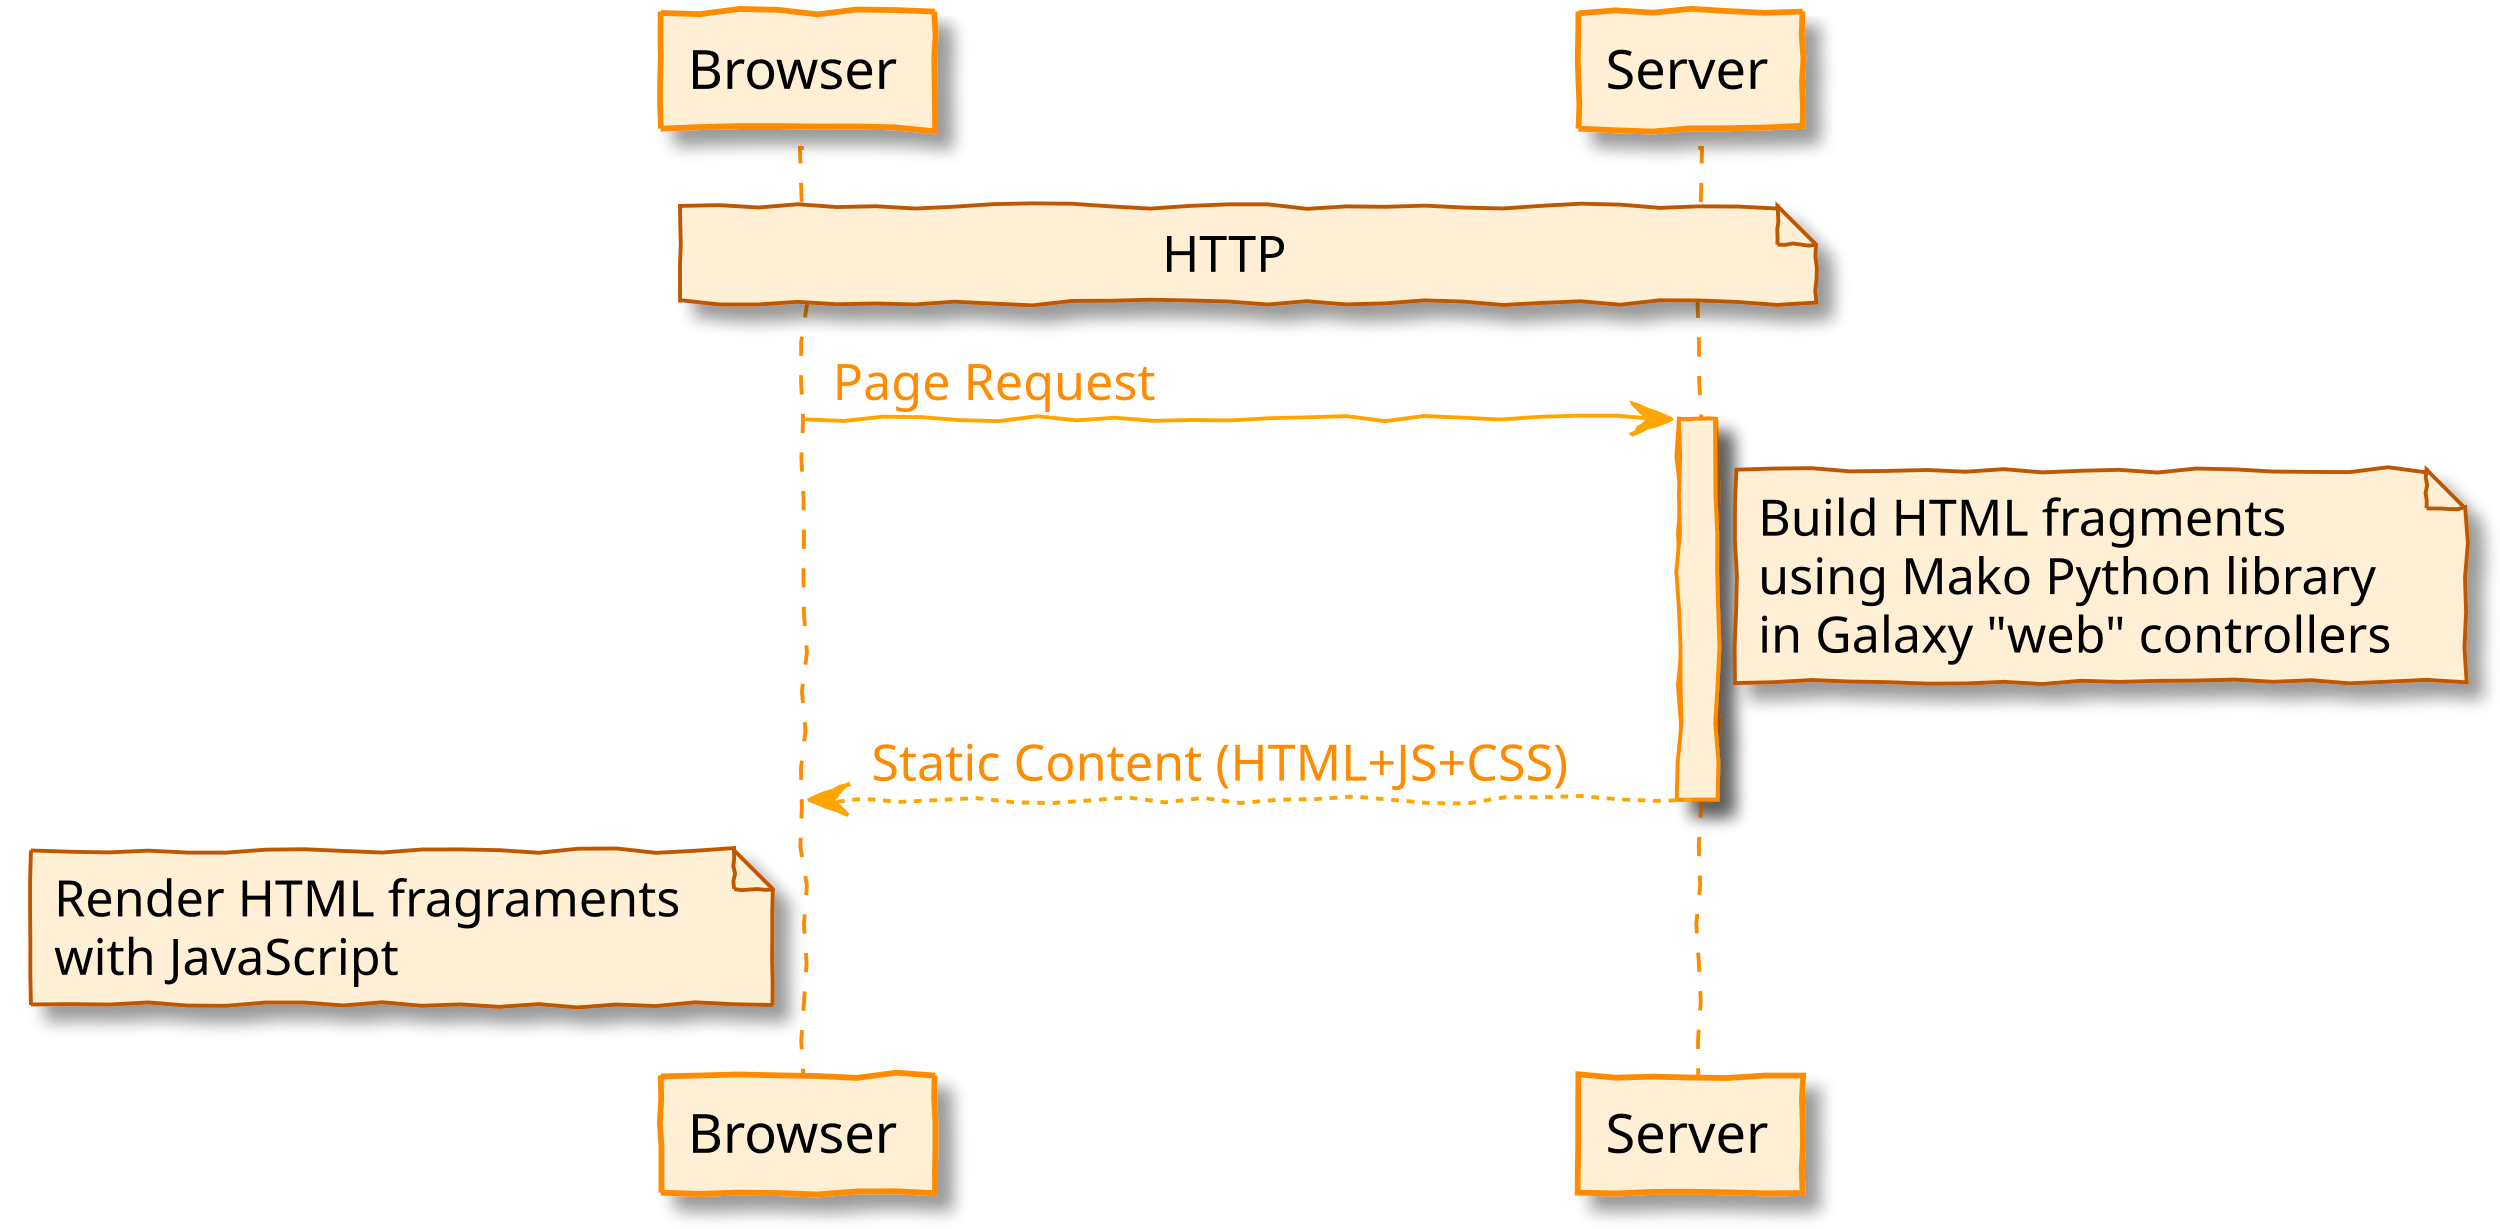
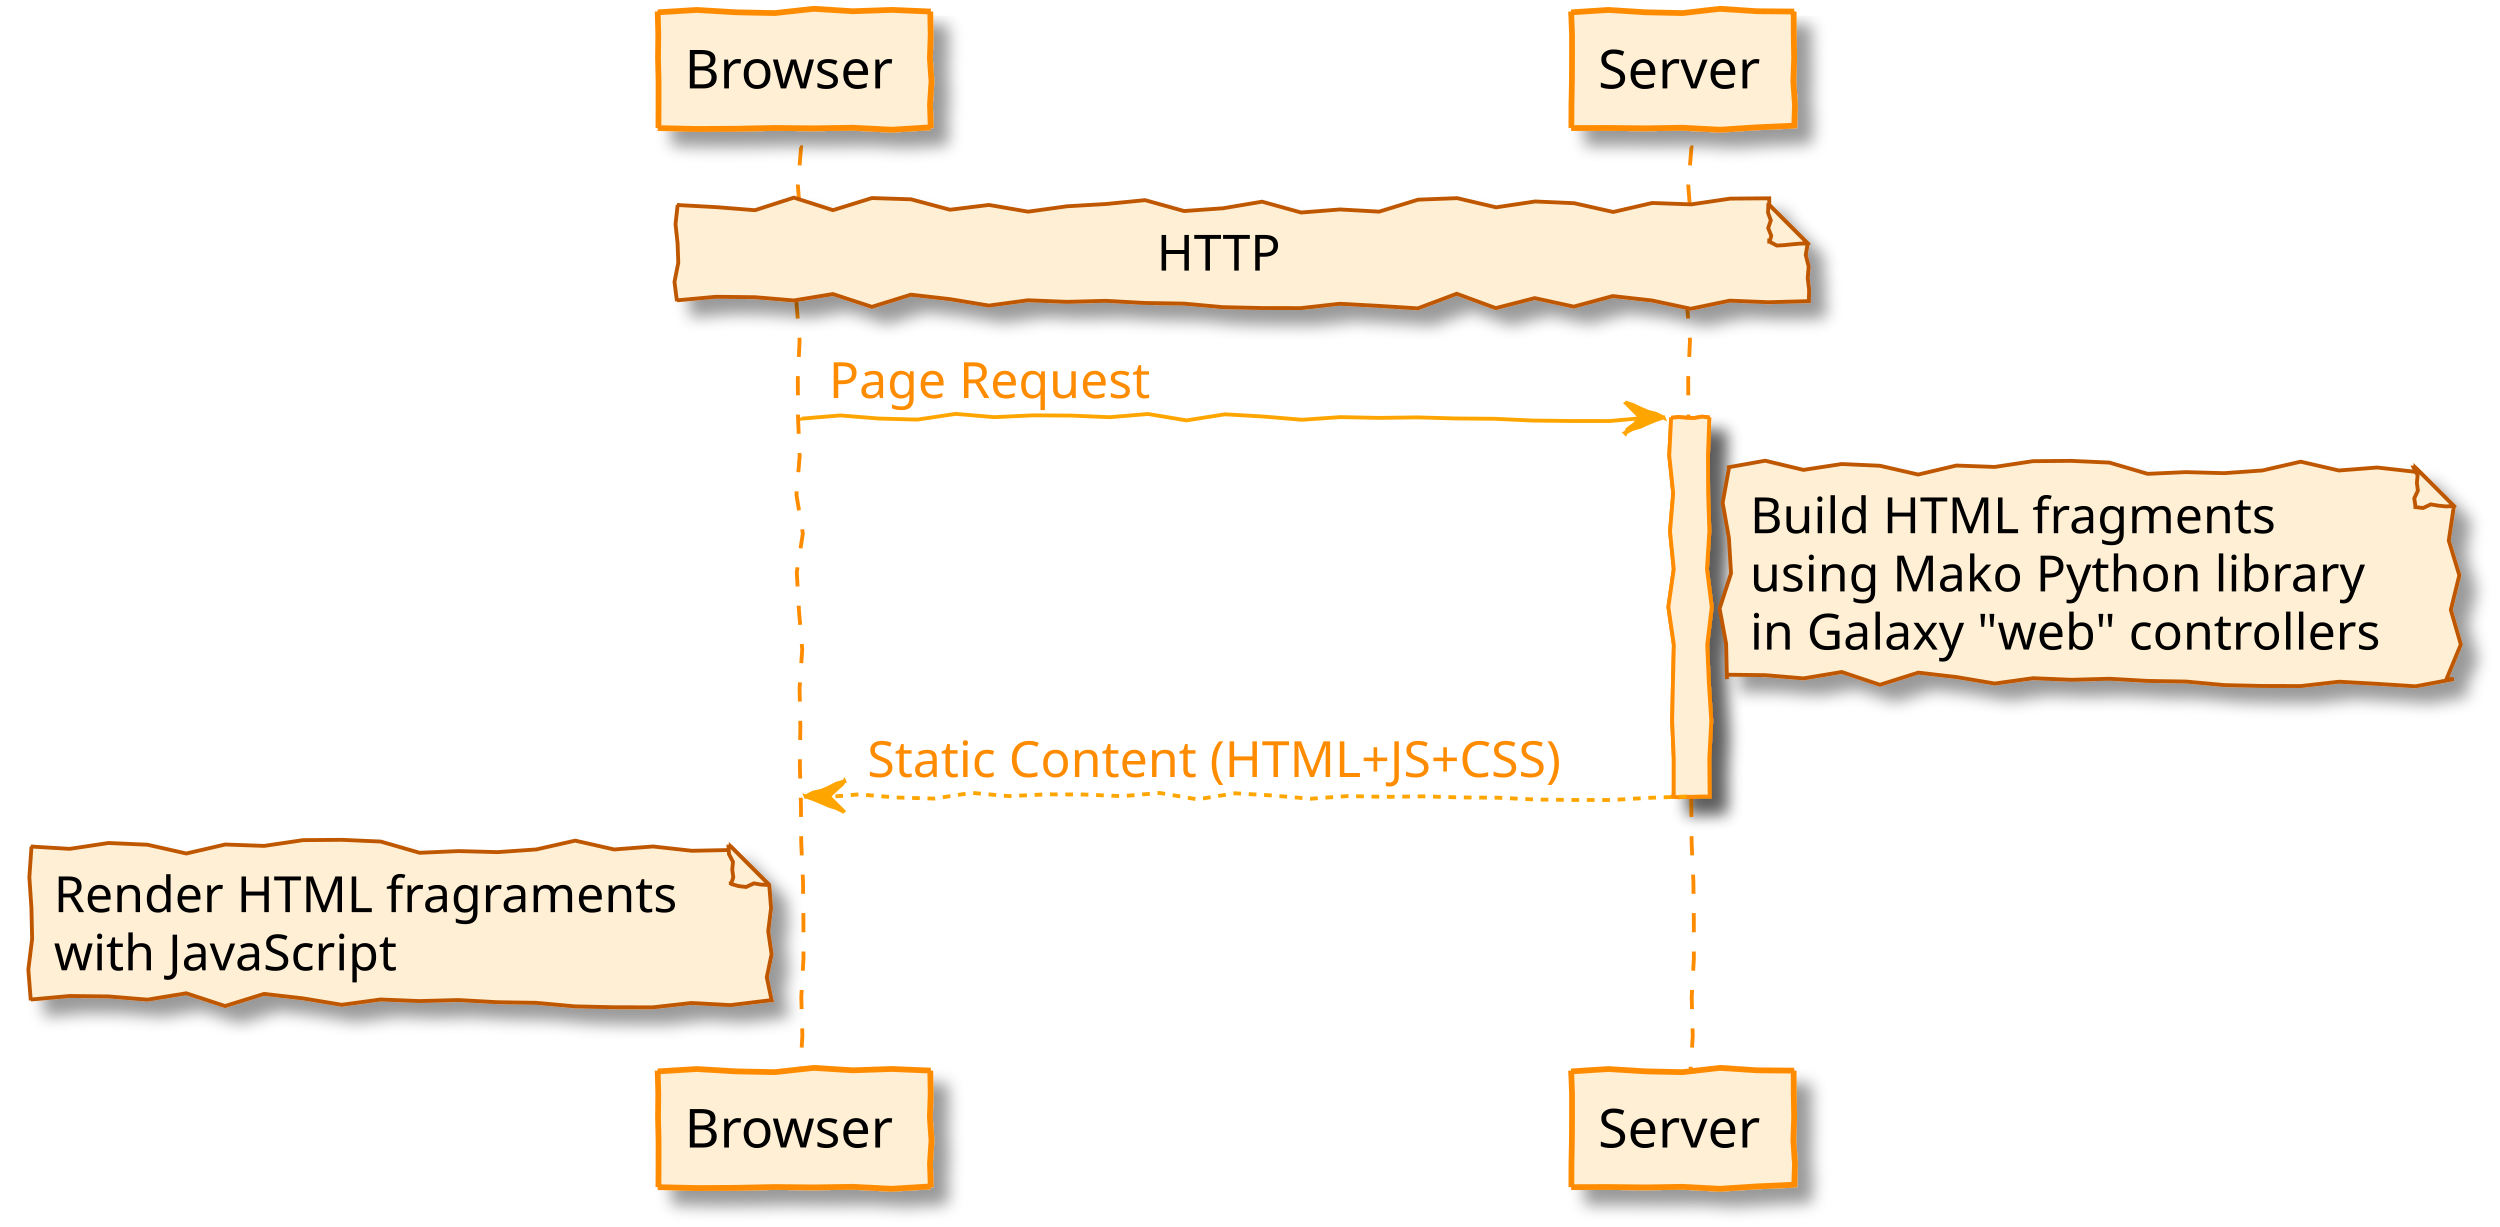
- <svg xmlns="http://www.w3.org/2000/svg" height="318px" style="width:647px;height:318px;" version="1.1" viewBox="0 0 647 318" width="647px">
+ <svg xmlns="http://www.w3.org/2000/svg" contentScriptType="application/ecmascript" contentStyleType="text/css" height="319px" preserveAspectRatio="none" style="width:650px;height:319px;" version="1.1" viewBox="0 0 650 319" width="650px" zoomAndPan="magnify">
  <defs>
-     <filter height="300%" id="f1" width="300%" x="-1" y="-1">
+     <filter height="300%" id="f7u9vedzfby0e" width="300%" x="-1" y="-1">
      <feGaussianBlur result="blurOut" stdDeviation="2.0" />
      <feColorMatrix in="blurOut" result="blurOut2" type="matrix" values="0 0 0 0 0 0 0 0 0 0 0 0 0 0 0 0 0 0 .4 0" />
      <feOffset dx="4.0" dy="4.0" in="blurOut2" result="blurOut3" />
      <feBlend in="SourceGraphic" in2="blurOut3" mode="normal" />
    </filter>
  </defs>
  <g>
-     <polygon fill="#FFEFD5" filter="url(#f1)" points="434.5,108.43,434.5,108.461,436.5,108.431,438.5,108.455,440.5,108.384,442.5,108.365,444.5,108.43,444.192,108.43,444.458,118.283,444.784,128.136,444.267,137.989,443.889,147.842,443.876,157.695,444.549,167.548,443.76,177.402,444.928,187.255,443.892,197.108,444.5,206.961,444.5,206.943,442.5,207.152,440.5,206.985,438.5,207.209,436.5,206.959,434.5,206.961,434.264,206.961,434.914,197.108,435.04,187.255,434.243,177.402,435.229,167.548,434.697,157.695,434.771,147.842,434.263,137.989,435.065,128.136,433.853,118.283,434.5,108.43" style="stroke: #FF8C00; stroke-width: 1.0;" />
-     <path d="M208,38.297 L207.013,38.297 L207.349,48.341 L207.696,58.385 L207.639,68.43 L208.89,78.474 L207.347,88.518 L207.31,98.562 L207.847,108.607 L207.391,118.651 L207.96,128.695 L208.066,138.74 L207.936,148.784 L208.055,158.828 L208.833,168.872 L207.528,178.917 L208.456,188.961 L207.277,199.005 L207.532,209.049 L207.12,219.094 L208.821,229.138 L208.06,239.182 L208.754,249.227 L208.091,259.271 L207.355,269.315 L208,279.359 " fill="none" style="stroke: #FF8C00; stroke-width: 1.0; stroke-dasharray: 5.0,5.0;" />
-     <path d="M439.5,38.297 L440.482,38.297 L440.262,48.341 L440.049,58.385 L439.652,68.43 L439.319,78.474 L439.693,88.518 L439.743,98.562 L440.305,108.607 L438.587,118.651 L440.472,128.695 L439.467,138.74 L440.349,148.784 L440.365,158.828 L438.999,168.872 L439.636,178.917 L438.949,188.961 L440.462,199.005 L440.237,209.049 L439.64,219.094 L440.008,229.138 L438.996,239.182 L439.67,249.227 L440.168,259.271 L439.442,269.315 L439.5,279.359 " fill="none" style="stroke: #FF8C00; stroke-width: 1.0; stroke-dasharray: 5.0,5.0;" />
-     <polygon fill="#FFEFD5" filter="url(#f1)" points="171,3,171,3.362,181.143,3.664,191.286,2.318,201.429,2.545,211.571,3.714,221.714,2.47,231.857,2.6,242,3,241.77,3,242.124,9.059,241.784,15.119,241.879,21.178,241.978,27.238,242,33.297,242,34.004,231.857,32.971,221.714,32.717,211.571,32.757,201.429,32.629,191.286,32.632,181.143,32.888,171,33.297,171.051,33.297,170.827,27.238,170.838,21.178,171.013,15.119,170.947,9.059,171,3" style="stroke: #FF8C00; stroke-width: 1.5;" />
+     <polygon fill="#FFEFD5" filter="url(#f7u9vedzfby0e)" points="434.5,108.562,434.5,108.633,436.5,108.424,438.5,108.627,440.5,108.696,442.5,108.325,444.5,108.562,444.422,108.562,444.074,118.416,444.116,128.269,444.432,138.122,443.809,147.975,445.054,157.828,443.87,167.681,444.302,177.534,444.932,187.387,444.414,197.241,444.5,207.094,444.5,207.117,442.5,207.083,440.5,207.153,438.5,207.173,436.5,207.289,434.5,207.094,435.171,207.094,435.179,197.241,434.755,187.387,434.964,177.534,435.202,167.681,433.779,157.828,435.178,147.975,434.204,138.122,435.034,128.269,434.005,118.416,434.5,108.562" style="stroke: #FF8C00; stroke-width: 1.0;" />
+     <path d="M208,38.297 L208.28,38.297 L207.448,48.341 L208.258,58.385 L208.533,68.43 L207.049,78.474 L207.896,88.518 L207.431,98.562 L207.489,108.607 L207.909,118.651 L207.078,128.695 L208.738,138.74 L207.16,148.784 L207.736,158.828 L208.576,168.872 L207.886,178.917 L208.091,188.961 L207.957,199.005 L208.238,209.049 L208.319,219.094 L208.781,229.138 L208.895,239.182 L208.906,249.227 L208.339,259.271 L208.618,269.315 L208,279.359 " fill="none" style="stroke: #FF8C00; stroke-width: 1.0; stroke-dasharray: 5.0,5.0;" />
+     <path d="M439.5,38.297 L439.78,38.297 L438.948,48.341 L439.758,58.385 L440.033,68.43 L438.549,78.474 L439.396,88.518 L438.931,98.562 L438.989,108.607 L439.409,118.651 L438.578,128.695 L440.238,138.74 L438.66,148.784 L439.236,158.828 L440.076,168.872 L439.386,178.917 L439.591,188.961 L439.457,199.005 L439.738,209.049 L439.819,219.094 L440.281,229.138 L440.395,239.182 L440.406,249.227 L439.839,259.271 L440.118,269.315 L439.5,279.359 " fill="none" style="stroke: #FF8C00; stroke-width: 1.0; stroke-dasharray: 5.0,5.0;" />
+     <polygon fill="#FFEFD5" filter="url(#f7u9vedzfby0e)" points="171,3,171,3.21,181.143,2.586,191.286,3.193,201.429,3.4,211.571,2.287,221.714,2.922,231.857,2.574,242,3,241.872,3,241.977,9.059,241.769,15.119,242.185,21.178,241.79,27.238,242,33.297,242,33.099,231.857,33.729,221.714,33.211,211.571,33.365,201.429,33.265,191.286,33.475,181.143,33.536,171,33.297,171.195,33.297,171.224,27.238,171.226,21.178,171.085,15.119,171.155,9.059,171,3" style="stroke: #FF8C00; stroke-width: 1.5;" />
    <text fill="#000000" font-family="sans-serif" font-size="14" lengthAdjust="spacingAndGlyphs" textLength="57" x="178" y="22.995">Browser</text>
-     <polygon fill="#FFEFD5" filter="url(#f1)" points="171,278.359,171,278.591,181.143,278.331,191.286,278.071,201.429,278.305,211.571,278.466,221.714,278.962,231.857,277.621,242,278.359,241.87,278.359,241.756,284.419,242.083,290.478,242.078,296.538,241.979,302.597,242,308.656,242,308.785,231.857,308.292,221.714,308.338,211.571,309.127,201.429,308.77,191.286,308.625,181.143,308.986,171,308.656,171.193,308.656,171.171,302.597,171.177,296.538,170.768,290.478,171.121,284.419,171,278.359" style="stroke: #FF8C00; stroke-width: 1.5;" />
+     <polygon fill="#FFEFD5" filter="url(#f7u9vedzfby0e)" points="171,278.359,171,278.57,181.143,277.945,191.286,278.553,201.429,278.759,211.571,277.646,221.714,278.282,231.857,277.933,242,278.359,241.872,278.359,241.977,284.419,241.769,290.478,242.185,296.538,241.79,302.597,242,308.656,242,308.459,231.857,309.088,221.714,308.57,211.571,308.724,201.429,308.624,191.286,308.835,181.143,308.895,171,308.656,171.195,308.656,171.224,302.597,171.226,296.538,171.085,290.478,171.155,284.419,171,278.359" style="stroke: #FF8C00; stroke-width: 1.5;" />
    <text fill="#000000" font-family="sans-serif" font-size="14" lengthAdjust="spacingAndGlyphs" textLength="57" x="178" y="298.354">Browser</text>
-     <polygon fill="#FFEFD5" filter="url(#f1)" points="408.5,3,408.5,3.45,418.167,2.676,427.833,3.285,437.5,2.27,447.167,2.874,456.833,3.328,466.5,3,466.487,3,466.265,9.059,466.73,15.119,466.349,21.178,466.586,27.238,466.5,33.297,466.5,32.562,456.833,33.001,447.167,33.172,437.5,33.212,427.833,34.031,418.167,33.721,408.5,33.297,408.502,33.297,408.747,27.238,408.513,21.178,408.318,15.119,408.456,9.059,408.5,3" style="stroke: #FF8C00; stroke-width: 1.5;" />
+     <polygon fill="#FFEFD5" filter="url(#f7u9vedzfby0e)" points="408.5,3,408.5,3.21,418.167,2.586,427.833,3.193,437.5,3.4,447.167,2.287,456.833,2.922,466.5,3,466.358,3,466.372,9.059,466.477,15.119,466.269,21.178,466.685,27.238,466.5,33.297,466.5,32.667,456.833,33.099,447.167,33.729,437.5,33.211,427.833,33.365,418.167,33.265,408.5,33.297,408.56,33.297,408.58,27.238,408.695,21.178,408.724,15.119,408.726,9.059,408.5,3" style="stroke: #FF8C00; stroke-width: 1.5;" />
    <text fill="#000000" font-family="sans-serif" font-size="14" lengthAdjust="spacingAndGlyphs" textLength="44" x="415.5" y="22.995">Server</text>
-     <polygon fill="#FFEFD5" filter="url(#f1)" points="408.5,278.359,408.5,278.03,418.167,278.91,427.833,278.621,437.5,278.869,447.167,278.976,456.833,278.35,466.5,278.359,466.651,278.359,466.343,284.419,466.536,290.478,466.568,296.538,466.285,302.597,466.5,308.656,466.5,308.748,456.833,308.845,447.167,308.566,437.5,308.424,427.833,308.444,418.167,308.87,408.5,308.656,408.304,308.656,408.34,302.597,408.431,296.538,408.445,290.478,408.443,284.419,408.5,278.359" style="stroke: #FF8C00; stroke-width: 1.5;" />
+     <polygon fill="#FFEFD5" filter="url(#f7u9vedzfby0e)" points="408.5,278.359,408.5,278.57,418.167,277.945,427.833,278.553,437.5,278.759,447.167,277.646,456.833,278.282,466.5,278.359,466.358,278.359,466.372,284.419,466.477,290.478,466.269,296.538,466.685,302.597,466.5,308.656,466.5,308.026,456.833,308.459,447.167,309.088,437.5,308.57,427.833,308.724,418.167,308.624,408.5,308.656,408.56,308.656,408.58,302.597,408.695,296.538,408.724,290.478,408.726,284.419,408.5,278.359" style="stroke: #FF8C00; stroke-width: 1.5;" />
    <text fill="#000000" font-family="sans-serif" font-size="14" lengthAdjust="spacingAndGlyphs" textLength="44" x="415.5" y="298.354">Server</text>
-     <polygon fill="#FFEFD5" filter="url(#f1)" points="434.5,108.43,434.5,108.335,436.5,108.574,438.5,108.36,440.5,108.336,442.5,108.26,444.5,108.43,443.827,108.43,443.902,118.283,443.954,128.136,444.422,137.989,444.387,147.842,444.654,157.695,444.992,167.548,444.496,177.402,443.889,187.255,444.729,197.108,444.5,206.961,444.5,206.961,442.5,206.908,440.5,206.904,438.5,206.942,436.5,206.958,434.5,206.961,433.924,206.961,434.183,197.108,435.204,187.255,434.932,177.402,434.918,167.548,434.531,157.695,433.831,147.842,434.778,137.989,434.495,128.136,434.834,118.283,434.5,108.43" style="stroke: #FF8C00; stroke-width: 1.0;" />
-     <polygon fill="#FFEFD5" filter="url(#f1)" points="176,53.297,175.982,53.297,176.055,58.297,176.183,63.297,175.976,68.297,175.992,73.297,176,78.297,176,77.686,186.138,78.793,196.276,78.791,206.414,78.11,216.552,78.746,226.69,78.543,236.828,78.791,246.965,78.071,257.103,78.568,267.241,79.027,277.379,77.88,287.517,77.829,297.655,77.567,307.793,77.748,317.931,78.032,328.069,78.806,338.207,77.941,348.345,78.783,358.483,78.507,368.621,77.733,378.759,78.047,388.897,78.923,399.034,78.388,409.172,77.972,419.31,78.867,429.448,77.717,439.586,77.762,449.724,78.151,459.862,78.902,470,78.297,470.11,78.297,469.769,75.297,470.119,72.297,470.206,69.297,469.808,66.297,470,63.297,469.972,63.269,468.083,61.38,465.976,59.273,463.918,57.214,462.083,55.38,460,53.297,460,53.971,449.857,53.454,439.714,53.403,429.571,53.799,419.429,52.964,409.286,52.703,399.143,53.252,389,53.951,378.857,53.721,368.714,53.216,358.571,53.519,348.429,53.413,338.286,54.047,328.143,52.882,318,52.875,307.857,53.289,297.714,53.987,287.571,53.422,277.429,52.722,267.286,52.626,257.143,52.824,247,53.495,236.857,53.963,226.714,53.374,216.571,53.585,206.429,52.854,196.286,53.705,186.143,53.081,176,53.297" style="stroke: #BF5700; stroke-width: 1.0;" />
-     <path d="M460,53.297 L460.02,53.297 L460.149,55.297 L460.235,57.297 L459.959,59.297 L460.032,61.297 L460,63.297 " fill="#FFEFD5" style="stroke: #BF5700; stroke-width: 1.0;" />
-     <path d="M470,63.297 L470,63.344 L468,63.563 L466,63.285 L464,63.002 L462,63.368 L460,63.297 " fill="#FFEFD5" style="stroke: #BF5700; stroke-width: 1.0;" />
+     <polygon fill="#FFEFD5" filter="url(#f7u9vedzfby0e)" points="434.5,108.562,434.5,108.633,436.5,108.424,438.5,108.627,440.5,108.696,442.5,108.325,444.5,108.562,444.422,108.562,444.074,118.416,444.116,128.269,444.432,138.122,443.809,147.975,445.054,157.828,443.87,167.681,444.302,177.534,444.932,187.387,444.414,197.241,444.5,207.094,444.5,207.117,442.5,207.083,440.5,207.153,438.5,207.173,436.5,207.289,434.5,207.094,435.171,207.094,435.179,197.241,434.755,187.387,434.964,177.534,435.202,167.681,433.779,157.828,435.178,147.975,434.204,138.122,435.034,128.269,434.005,118.416,434.5,108.562" style="stroke: #FF8C00; stroke-width: 1.0;" />
+     <path d="M176,53.297 L176.187,53.297 L175.632,58.297 L176.172,63.297 L176.355,68.297 L175.366,73.297 L176,78.297 L176,78.09 L186.138,77.16 L196.276,77.274 L206.414,78.115 L216.552,76.453 L226.69,79.773 L236.828,76.616 L246.965,77.769 L257.103,79.449 L267.241,78.068 L277.379,78.479 L287.517,78.212 L297.655,78.773 L307.793,78.935 L317.931,79.859 L328.069,80.086 L338.207,80.108 L348.345,78.976 L358.483,79.533 L368.621,80.169 L378.759,76.374 L388.897,80.106 L399.034,77.506 L409.172,79.72 L419.31,76.977 L429.448,78.114 L439.586,80.275 L449.724,78.167 L459.862,78.578 L470,78.297 L470.301,78.297 L470.37,75.297 L469.997,72.297 L470.255,69.297 L469.491,66.297 L470,63.297 L470.179,63.476 L468.345,61.641 L466.279,59.576 L464.385,57.682 L461.696,54.993 L460,53.297 L460,51.558 L449.857,51.64 L439.714,53.14 L429.571,52.773 L419.429,55.114 L409.286,52.831 L399.143,52.382 L389,53.906 L378.857,51.519 L368.714,51.913 L358.571,55.027 L348.429,54.459 L338.286,55.255 L328.143,52.439 L318,54.148 L307.857,54.871 L297.714,52.037 L287.571,53.041 L277.429,53.633 L267.286,55.035 L257.143,53.286 L247,54.53 L236.857,51.82 L226.714,51.491 L216.571,54.64 L206.429,51.385 L196.286,54.654 L186.143,53.848 L176,53.297 " fill="#FFEFD5" filter="url(#f7u9vedzfby0e)" style="stroke: #BF5700; stroke-width: 1.0;" />
+     <path d="M460,53.297 L459.762,53.297 L459.685,55.297 L460.408,57.297 L459.734,59.297 L460.526,61.297 L460,63.297 L460,62.806 L462,63.846 L464,63.727 L466,63.515 L468,63.339 L470,63.297 L470.457,63.754 L468.386,61.682 L466.106,59.403 L464.169,57.465 L461.918,55.215 L460,53.297 " fill="#FFEFD5" style="stroke: #BF5700; stroke-width: 1.0;" />
    <text fill="#000000" font-family="sans-serif" font-size="13" lengthAdjust="spacingAndGlyphs" textLength="32" x="300.75" y="70.364">HTTP</text>
-     <polygon fill="#FFA500" points="422.5,104.43,422.499,104.427,424.458,105.124,426.527,106.098,428.432,106.66,430.461,107.532,432.5,108.43,432.521,108.483,430.556,109.37,428.541,110.133,426.416,110.62,424.498,111.624,422.5,112.43,422.333,112.263,423.452,111.781,423.956,110.686,424.952,110.082,425.876,109.406,426.5,108.43,426.674,108.604,425.705,107.635,424.824,106.754,424.19,106.12,423.18,105.11,422.5,104.43" style="stroke: #FFA500; stroke-width: 1.0;" />
-     <path d="M208.5,108.43 L208.5,108.528 L218.5,108.952 L228.5,107.839 L238.5,107.963 L248.5,108.739 L258.5,108.986 L268.5,107.705 L278.5,108.789 L288.5,108.107 L298.5,108.909 L308.5,108.691 L318.5,108.804 L328.5,108.226 L338.5,108.008 L348.5,107.69 L358.5,108.996 L368.5,107.666 L378.5,108.097 L388.5,108.57 L398.5,107.867 L408.5,107.583 L418.5,107.592 L428.5,108.43 " fill="none" style="stroke: #FFA500; stroke-width: 1.0;" />
+     <polygon fill="#FFA500" points="422.5,104.562,422.526,104.627,424.449,105.234,426.524,106.222,428.55,107.086,430.412,107.542,432.5,108.562,432.49,108.538,430.447,109.231,428.452,110.044,426.492,110.941,424.414,111.549,422.5,112.562,422.63,112.693,423.151,111.614,424.053,110.916,425.002,110.264,425.68,109.342,426.5,108.562,426.516,108.579,425.692,107.755,424.942,107.005,424.156,106.219,423.438,105.501,422.5,104.562" style="stroke: #FFA500; stroke-width: 1.0;" />
+     <path d="M208.5,108.562 L208.5,108.843 L218.5,108.01 L228.5,108.82 L238.5,109.095 L248.5,107.611 L258.5,108.459 L268.5,107.994 L278.5,108.051 L288.5,108.472 L298.5,107.641 L308.5,109.301 L318.5,107.722 L328.5,108.299 L338.5,109.138 L348.5,108.448 L358.5,108.653 L368.5,108.52 L378.5,108.8 L388.5,108.881 L398.5,109.343 L408.5,109.457 L418.5,109.468 L428.5,108.562 " fill="none" style="stroke: #FFA500; stroke-width: 1.0;" />
    <text fill="#FF8C00" font-family="sans-serif" font-size="13" lengthAdjust="spacingAndGlyphs" textLength="88" x="215.5" y="103.497">Page Request</text>
-     <polygon fill="#FFEFD5" filter="url(#f1)" points="449,121.562,449.373,121.562,449.017,130.729,448.996,139.896,449.51,149.062,449.305,158.229,448.92,167.396,449,176.562,449,176.783,458.947,176.554,468.895,175.982,478.842,176.388,488.789,176.547,498.737,176.923,508.684,176.883,518.632,176.451,528.579,177.033,538.526,176.184,548.474,176.476,558.421,176.202,568.368,176.129,578.316,175.87,588.263,176.454,598.211,176.04,608.158,176.85,618.105,176.404,628.053,175.945,638,176.562,638.37,176.562,637.795,167.562,638.22,158.562,637.943,149.562,638.691,140.562,638,131.562,637.972,131.534,635.888,129.45,633.987,127.55,631.947,125.51,630.095,123.657,628,121.562,628,122.265,618.056,120.921,608.111,122.179,598.167,122.131,588.222,122.035,578.278,121.47,568.333,121.257,558.389,122.288,548.444,121.59,538.5,121.834,528.556,122.257,518.611,121.416,508.667,122.086,498.722,121.632,488.778,121.87,478.833,121.991,468.889,121.163,458.944,121.262,449,121.562" style="stroke: #BF5700; stroke-width: 1.0;" />
-     <path d="M628,121.562 L628.006,121.562 L627.769,123.562 L628.163,125.562 L627.741,127.562 L628.035,129.562 L628,131.562 " fill="#FFEFD5" style="stroke: #BF5700; stroke-width: 1.0;" />
-     <path d="M638,131.562 L638,131.25 L636,131.772 L634,131.761 L632,131.607 L630,131.595 L628,131.562 " fill="#FFEFD5" style="stroke: #BF5700; stroke-width: 1.0;" />
+     <path d="M449,121.562 L449.56,121.562 L447.895,130.729 L449.515,139.896 L450.066,149.062 L447.098,158.229 L448.793,167.396 L449,176.562 L449,175.425 L458.947,175.54 L468.895,176.381 L478.842,174.719 L488.789,178.039 L498.737,174.882 L508.684,176.035 L518.632,177.714 L528.579,176.334 L538.526,176.744 L548.474,176.477 L558.421,177.039 L568.368,177.2 L578.316,178.124 L588.263,178.352 L598.211,178.374 L608.158,177.242 L618.105,177.799 L628.053,178.435 L638,176.562 L636.077,176.562 L639.809,167.562 L637.209,158.562 L639.423,149.562 L636.68,140.562 L638,131.562 L637.957,131.519 L636.466,130.029 L633.969,127.532 L632.066,125.629 L630.213,123.775 L628,121.562 L628,122.672 L618.056,121.552 L608.111,122.328 L598.167,120.036 L588.222,122.321 L578.278,123.024 L568.333,122.748 L558.389,123.197 L548.444,120.274 L538.5,119.823 L528.556,119.905 L518.611,121.406 L508.667,121.038 L498.722,123.38 L488.778,121.097 L478.833,120.648 L468.889,122.171 L458.944,119.784 L449,121.562 " fill="#FFEFD5" filter="url(#f7u9vedzfby0e)" style="stroke: #BF5700; stroke-width: 1.0;" />
+     <path d="M628,121.562 L627.539,121.562 L628.577,123.562 L628.387,125.562 L628.653,127.562 L627.714,129.562 L628,131.562 L628,131.846 L630,132.087 L632,131.143 L634,131.477 L636,131.674 L638,131.562 L638.41,131.972 L635.997,129.56 L634.291,127.853 L631.652,125.214 L629.574,123.137 L628,121.562 " fill="#FFEFD5" style="stroke: #BF5700; stroke-width: 1.0;" />
    <text fill="#000000" font-family="sans-serif" font-size="13" lengthAdjust="spacingAndGlyphs" textLength="140" x="455" y="138.629">Build HTML fragments</text>
    <text fill="#000000" font-family="sans-serif" font-size="13" lengthAdjust="spacingAndGlyphs" textLength="163" x="455" y="153.762">using Mako Python library</text>
    <text fill="#000000" font-family="sans-serif" font-size="13" lengthAdjust="spacingAndGlyphs" textLength="168" x="455" y="168.895">in Galaxy "web" controllers</text>
-     <polygon fill="#FFA500" points="219.5,202.961,219.555,203.097,217.426,203.575,215.521,204.614,213.443,205.218,211.452,206.041,209.5,206.961,209.547,207.077,211.535,207.849,213.576,208.751,215.488,209.332,217.466,210.076,219.5,210.961,219.427,210.888,218.727,210.188,217.84,209.301,217.035,208.496,216.27,207.731,215.5,206.961,215.393,206.854,216.373,206.234,217.022,205.283,217.749,204.41,218.531,203.592,219.5,202.961" style="stroke: #FFA500; stroke-width: 1.0;" />
-     <path d="M213.5,206.961 L213.5,207.838 L223.283,206.704 L233.065,207.527 L242.848,207.05 L252.63,206.548 L262.413,207.635 L272.196,207.844 L281.978,207.138 L291.761,206.371 L301.543,207.645 L311.326,206.502 L321.109,207.818 L330.891,206.955 L340.674,206.8 L350.457,206.125 L360.239,207.003 L370.022,207.852 L379.804,207.944 L389.587,206.292 L399.37,206.319 L409.152,206.009 L418.935,206.875 L428.717,207.266 L438.5,206.961 " fill="none" style="stroke: #FFA500; stroke-width: 1.0; stroke-dasharray: 2.0,2.0;" />
+     <polygon fill="#FFA500" points="219.5,203.094,219.526,203.159,217.449,203.766,215.524,204.754,213.549,205.617,211.412,206.073,209.5,207.094,209.49,207.07,211.447,207.762,213.452,208.575,215.492,209.473,217.414,210.08,219.5,211.094,219.631,211.224,218.551,210.145,217.853,209.447,217.202,208.796,216.28,207.874,215.5,207.094,215.516,207.11,216.292,206.286,217.142,205.536,217.956,204.75,218.838,204.032,219.5,203.094" style="stroke: #FFA500; stroke-width: 1.0;" />
+     <path d="M213.5,207.094 L213.5,207.374 L223.283,206.541 L233.065,207.351 L242.848,207.627 L252.63,206.143 L262.413,206.99 L272.196,206.525 L281.978,206.582 L291.761,207.003 L301.543,206.172 L311.326,207.832 L321.109,206.253 L330.891,206.83 L340.674,207.67 L350.457,206.979 L360.239,207.185 L370.022,207.051 L379.804,207.332 L389.587,207.413 L399.37,207.875 L409.152,207.988 L418.935,207.999 L428.717,207.433 L438.5,207.094 " fill="none" style="stroke: #FFA500; stroke-width: 1.0; stroke-dasharray: 2.0,2.0;" />
    <text fill="#FF8C00" font-family="sans-serif" font-size="13" lengthAdjust="spacingAndGlyphs" textLength="202" x="225.5" y="202.028">Static Content (HTML+JS+CSS)</text>
-     <polygon fill="#FFEFD5" filter="url(#f1)" points="8,220.094,8.007,220.094,7.781,228.094,7.79,236.094,7.856,244.094,7.85,252.094,8,260.094,8,259.968,18.105,259.859,28.21,259.973,38.316,259.43,48.421,260.242,58.526,260.308,68.632,259.451,78.737,259.45,88.842,260.218,98.947,259.379,109.053,260.298,119.158,259.933,129.263,260.569,139.368,259.865,149.474,260.724,159.579,259.966,169.684,260.373,179.79,259.4,189.895,259.892,200,260.094,199.921,260.094,199.946,254.094,199.815,248.094,199.866,242.094,199.854,236.094,200,230.094,199.959,230.053,198.043,228.137,195.886,225.98,193.843,223.937,192.048,222.141,190,220.094,190,219.47,179.889,220.178,169.778,220.713,159.667,219.595,149.556,219.646,139.444,220.698,129.333,220.025,119.222,219.825,109.111,219.851,99,220.634,88.889,220.229,78.778,219.783,68.667,219.895,58.556,220.663,48.444,220.644,38.333,220.147,28.222,220.602,18.111,220.434,8,220.094" style="stroke: #BF5700; stroke-width: 1.0;" />
-     <path d="M190,220.094 L189.939,220.094 L190.036,222.094 L189.78,224.094 L190.25,226.094 L189.791,228.094 L190,230.094 " fill="#FFEFD5" style="stroke: #BF5700; stroke-width: 1.0;" />
-     <path d="M200,230.094 L200,230.178 L198,230.296 L196,230.08 L194,230.216 L192,230.356 L190,230.094 " fill="#FFEFD5" style="stroke: #BF5700; stroke-width: 1.0;" />
+     <path d="M8,220.094 L8.187,220.094 L7.632,228.094 L8.172,236.094 L8.355,244.094 L7.366,252.094 L8,260.094 L8,259.887 L18.105,258.956 L28.21,259.071 L38.316,259.912 L48.421,258.25 L58.526,261.57 L68.632,258.413 L78.737,259.566 L88.842,261.246 L98.947,259.865 L109.053,260.276 L119.158,260.009 L129.263,260.57 L139.368,260.731 L149.474,261.656 L159.579,261.883 L169.684,261.905 L179.79,260.773 L189.895,261.33 L200,260.094 L200.624,260.094 L199.359,254.094 L200.603,248.094 L199.736,242.094 L200.475,236.094 L200,230.094 L199.689,229.783 L197.957,228.051 L196.466,226.56 L193.969,224.063 L192.066,222.16 L190,220.094 L190,220.997 L179.889,221.204 L169.778,220.083 L159.667,220.86 L149.556,218.567 L139.444,220.852 L129.333,221.556 L119.222,221.279 L109.111,221.728 L99,218.805 L88.889,218.355 L78.778,218.437 L68.667,219.937 L58.556,219.57 L48.444,221.911 L38.333,219.628 L28.222,219.179 L18.111,220.702 L8,220.094 " fill="#FFEFD5" filter="url(#f7u9vedzfby0e)" style="stroke: #BF5700; stroke-width: 1.0;" />
+     <path d="M190,220.094 L189.407,220.094 L189.539,222.094 L190.577,224.094 L190.387,226.094 L190.653,228.094 L190,230.094 L190,229.808 L192,230.377 L194,230.619 L196,229.674 L198,230.008 L200,230.094 L200.079,230.173 L198.41,228.503 L195.997,226.091 L194.291,224.385 L191.652,221.746 L190,220.094 " fill="#FFEFD5" style="stroke: #BF5700; stroke-width: 1.0;" />
    <text fill="#000000" font-family="sans-serif" font-size="13" lengthAdjust="spacingAndGlyphs" textLength="167" x="14" y="237.161">Render HTML fragraments</text>
    <text fill="#000000" font-family="sans-serif" font-size="13" lengthAdjust="spacingAndGlyphs" textLength="92" x="14" y="252.293">with JavaScript</text>
  </g>
</svg>
